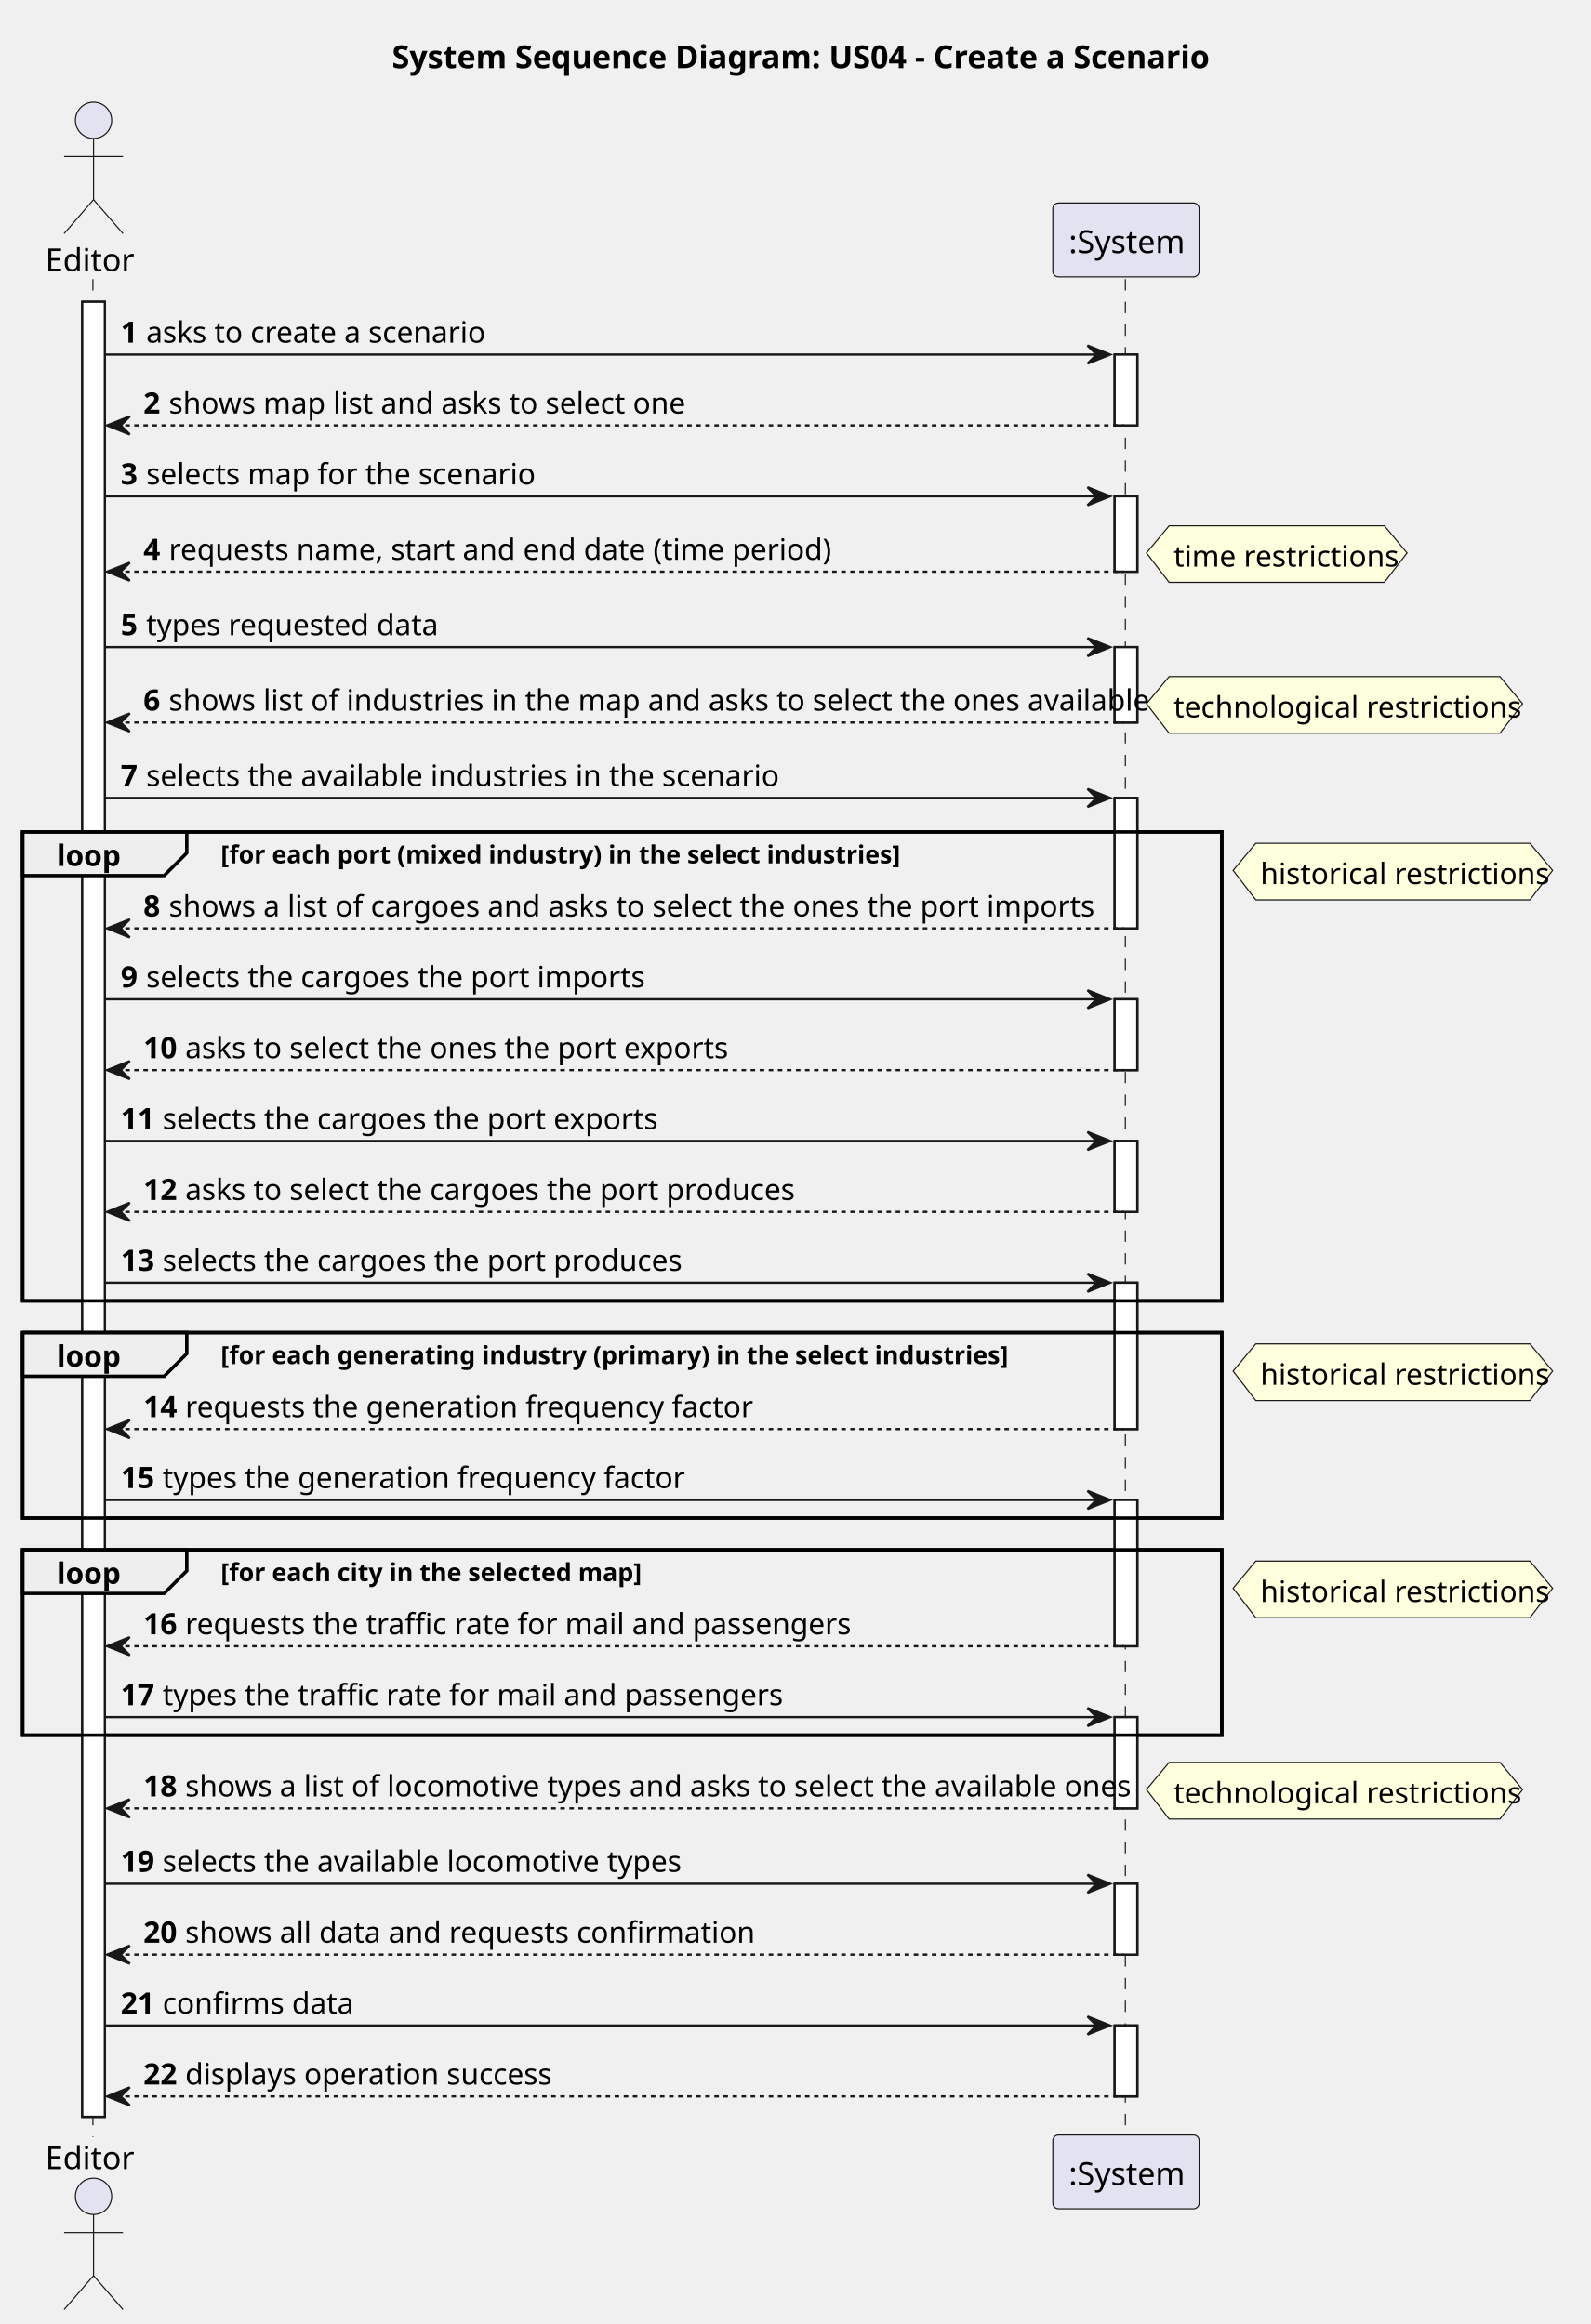
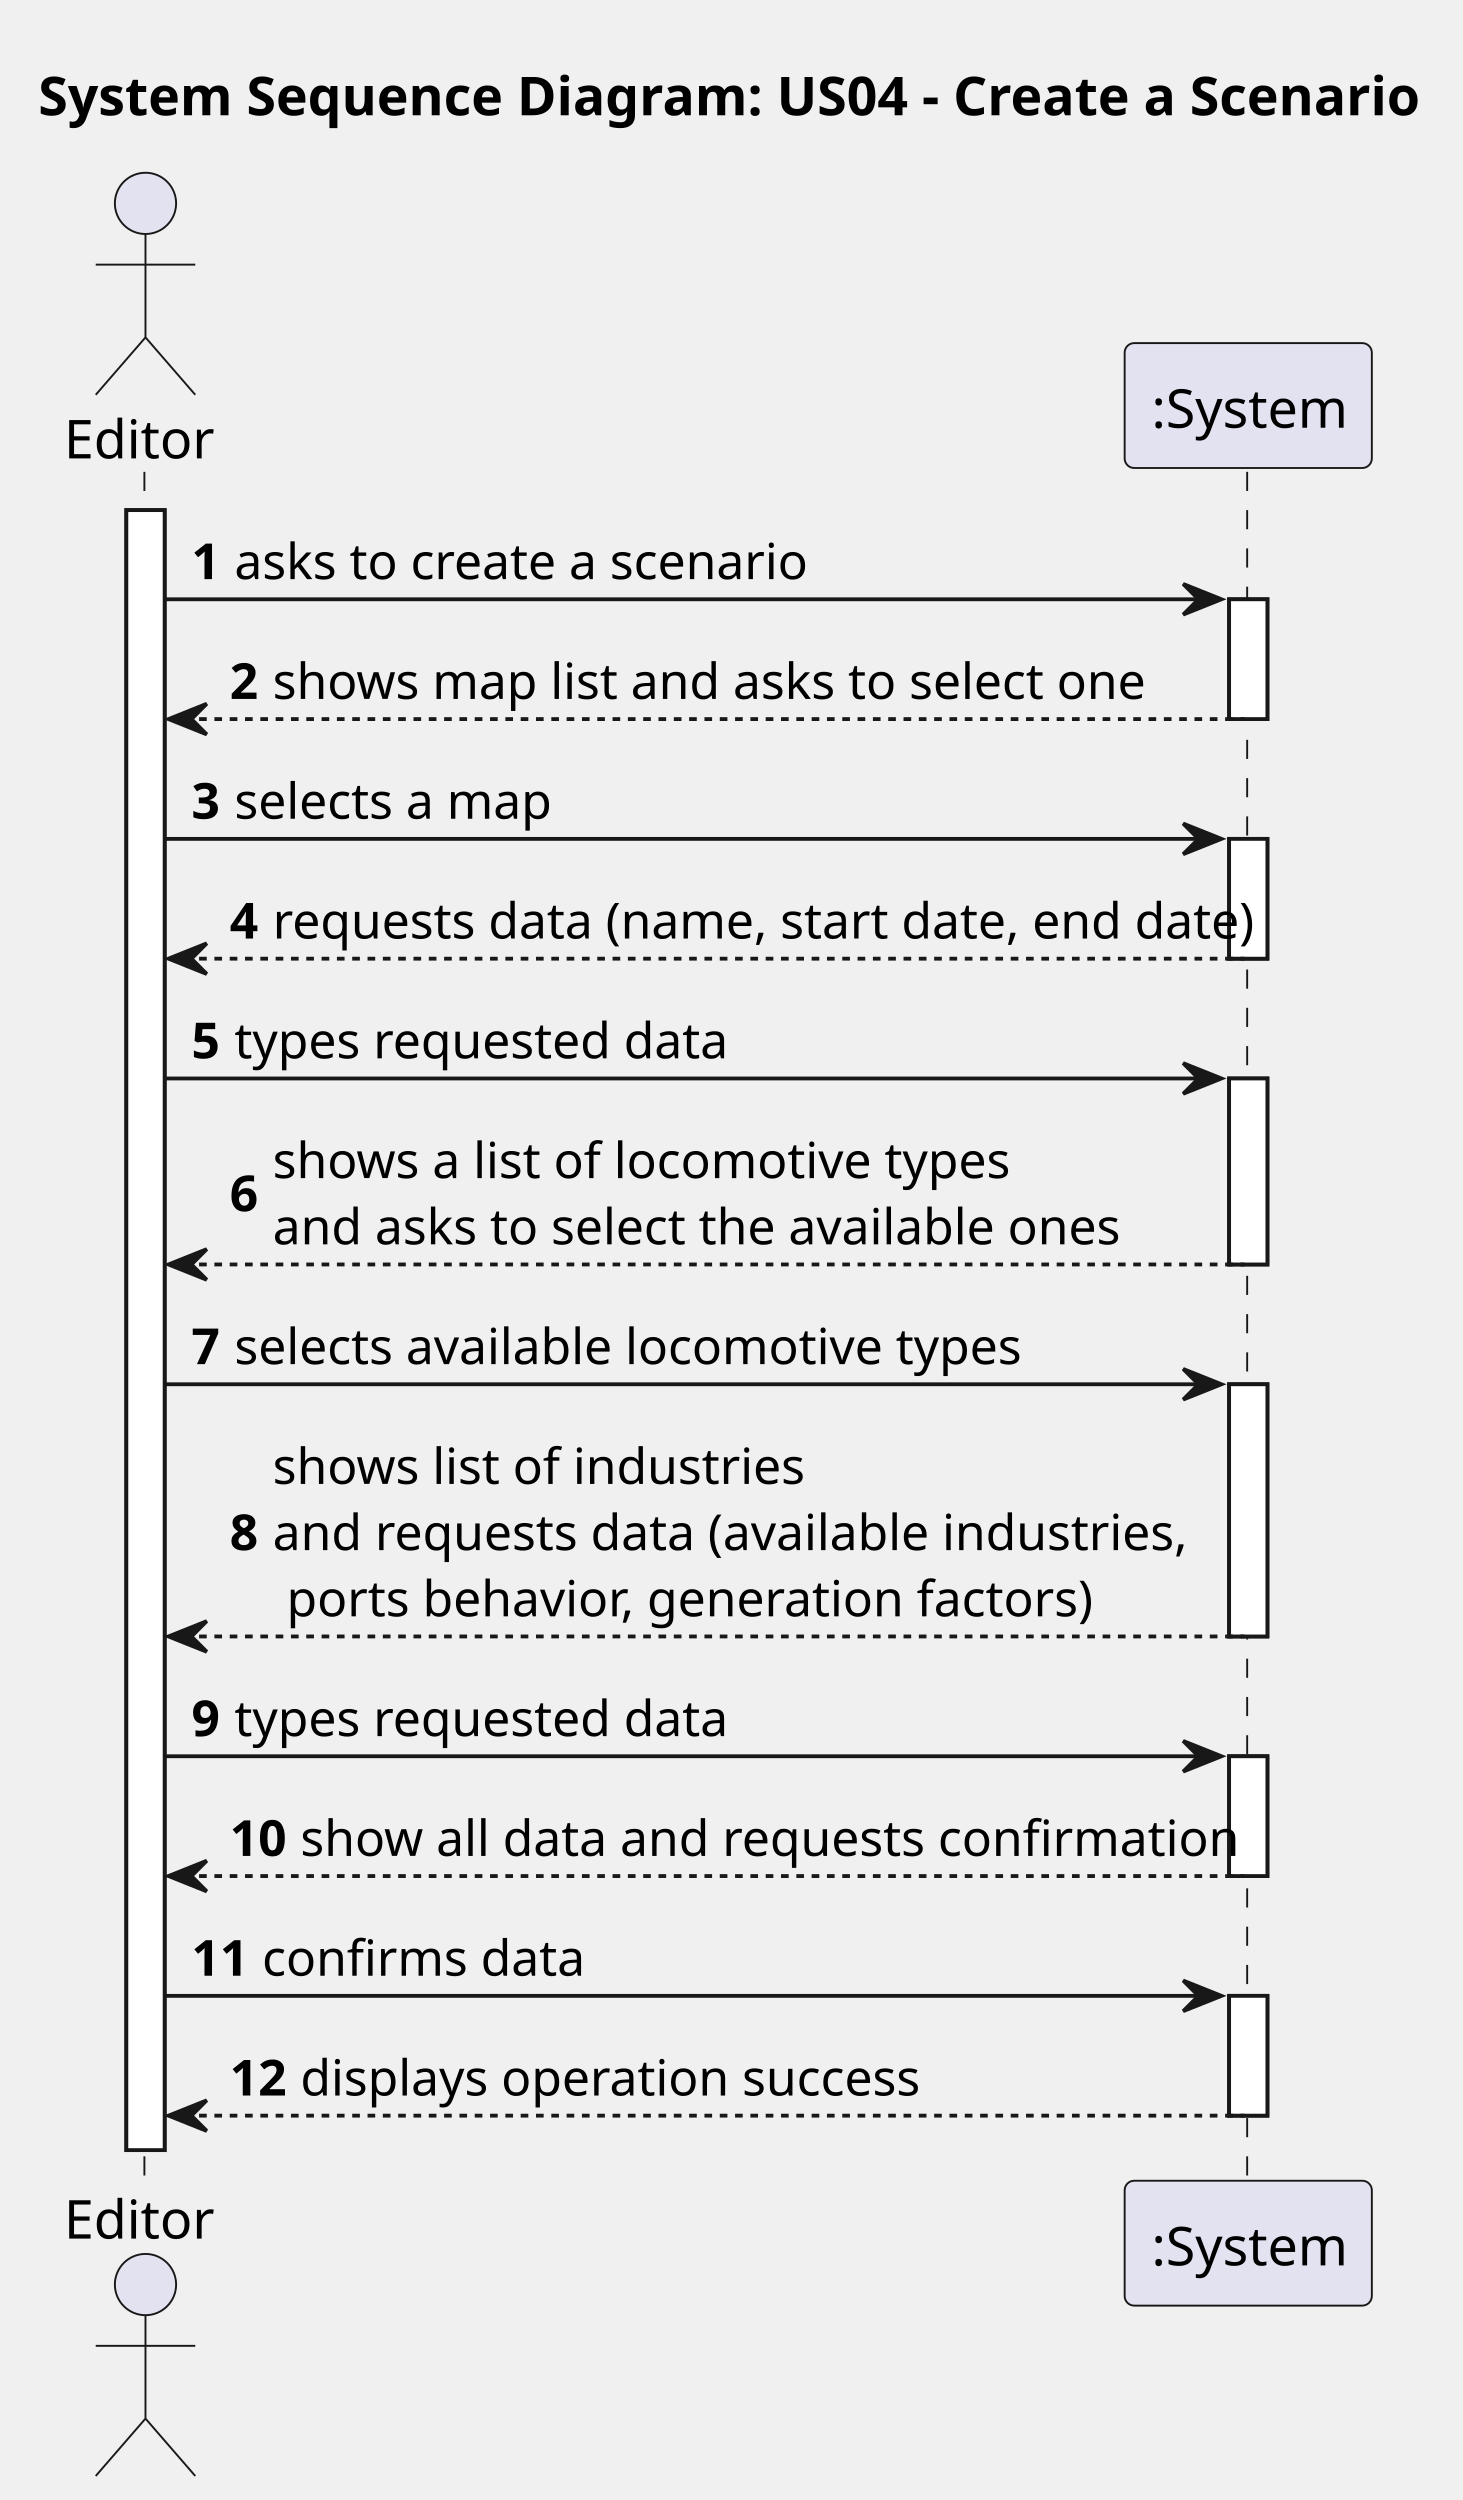
- <svg xmlns="http://www.w3.org/2000/svg" contentStyleType="text/css" height="1026px" preserveAspectRatio="none" style="width:702px;height:1026px;background:#FFFFFF;" version="1.1" viewBox="0 0 702 1026" width="702px" zoomAndPan="magnify">
+ <svg xmlns="http://www.w3.org/2000/svg" contentStyleType="text/css" height="653px" preserveAspectRatio="none" style="width:382px;height:653px;background:#FFFFFF;" version="1.1" viewBox="0 0 382 653" width="382px" zoomAndPan="magnify">
  <defs />
  <g>
-     <text fill="#000000" font-family="sans-serif" font-size="14" font-weight="bold" lengthAdjust="spacing" textLength="354.04" x="172.98" y="30.107">System Sequence Diagram: US04 - Create a Scenario</text>
-     <rect fill="#FFFFFF" height="801.275" style="stroke:#181818;stroke-width:1.0;" width="10" x="36.286" y="133.242" />
-     <rect fill="#FFFFFF" height="31.291" style="stroke:#181818;stroke-width:1.0;" width="10" x="491.962" y="156.533" />
-     <rect fill="#FFFFFF" height="33.291" style="stroke:#181818;stroke-width:1.0;" width="10" x="491.962" y="219.115" />
-     <rect fill="#FFFFFF" height="33.291" style="stroke:#181818;stroke-width:1.0;" width="10" x="491.962" y="285.697" />
-     <rect fill="#FFFFFF" height="57.582" style="stroke:#181818;stroke-width:1.0;" width="10" x="491.962" y="352.279" />
-     <rect fill="#FFFFFF" height="31.291" style="stroke:#181818;stroke-width:1.0;" width="10" x="491.962" y="441.152" />
-     <rect fill="#FFFFFF" height="31.291" style="stroke:#181818;stroke-width:1.0;" width="10" x="491.962" y="503.734" />
-     <rect fill="#FFFFFF" height="64.582" style="stroke:#181818;stroke-width:1.0;" width="10" x="491.962" y="566.316" />
-     <rect fill="#FFFFFF" height="64.582" style="stroke:#181818;stroke-width:1.0;" width="10" x="491.962" y="662.189" />
-     <rect fill="#FFFFFF" height="40.291" style="stroke:#181818;stroke-width:1.0;" width="10" x="491.962" y="758.062" />
-     <rect fill="#FFFFFF" height="31.291" style="stroke:#181818;stroke-width:1.0;" width="10" x="491.962" y="831.644" />
-     <rect fill="#FFFFFF" height="31.291" style="stroke:#181818;stroke-width:1.0;" width="10" x="491.962" y="894.227" />
-     <rect fill="none" height="207.037" style="stroke:#000000;stroke-width:1.5;" width="529.245" x="10" y="367.279" />
-     <rect fill="none" height="81.873" style="stroke:#000000;stroke-width:1.5;" width="529.245" x="10" y="588.316" />
-     <rect fill="none" height="81.873" style="stroke:#000000;stroke-width:1.5;" width="529.245" x="10" y="684.189" />
-     <line style="stroke:#181818;stroke-width:0.5;stroke-dasharray:5.0,5.0;" x1="41" x2="41" y1="123.242" y2="943.518" />
-     <line style="stroke:#181818;stroke-width:0.5;stroke-dasharray:5.0,5.0;" x1="496.679" x2="496.679" y1="123.242" y2="943.518" />
-     <text fill="#000000" font-family="sans-serif" font-size="14" lengthAdjust="spacing" textLength="36.572" x="20" y="119.728">Editor</text>
-     <ellipse cx="41.286" cy="53.121" fill="#E2E2F0" rx="8" ry="8" style="stroke:#181818;stroke-width:0.5;" />
-     <path d="M41.286,61.121 L41.286,88.121 M28.286,69.121 L54.286,69.121 M41.286,88.121 L28.286,103.121 M41.286,88.121 L54.286,103.121 " fill="none" style="stroke:#181818;stroke-width:0.5;" />
-     <text fill="#000000" font-family="sans-serif" font-size="14" lengthAdjust="spacing" textLength="36.572" x="20" y="957.625">Editor</text>
-     <ellipse cx="41.286" cy="969.639" fill="#E2E2F0" rx="8" ry="8" style="stroke:#181818;stroke-width:0.5;" />
-     <path d="M41.286,977.639 L41.286,1004.639 M28.286,985.639 L54.286,985.639 M41.286,1004.639 L28.286,1019.639 M41.286,1004.639 L54.286,1019.639 " fill="none" style="stroke:#181818;stroke-width:0.5;" />
-     <rect fill="#E2E2F0" height="32.621" rx="2.5" ry="2.5" style="stroke:#181818;stroke-width:0.5;" width="64.565" x="464.679" y="89.621" />
-     <text fill="#000000" font-family="sans-serif" font-size="14" lengthAdjust="spacing" textLength="50.565" x="471.679" y="111.728">:System</text>
-     <rect fill="#E2E2F0" height="32.621" rx="2.5" ry="2.5" style="stroke:#181818;stroke-width:0.5;" width="64.565" x="464.679" y="942.518" />
-     <text fill="#000000" font-family="sans-serif" font-size="14" lengthAdjust="spacing" textLength="50.565" x="471.679" y="964.625">:System</text>
-     <rect fill="#FFFFFF" height="801.275" style="stroke:#181818;stroke-width:1.0;" width="10" x="36.286" y="133.242" />
-     <rect fill="#FFFFFF" height="31.291" style="stroke:#181818;stroke-width:1.0;" width="10" x="491.962" y="156.533" />
-     <rect fill="#FFFFFF" height="33.291" style="stroke:#181818;stroke-width:1.0;" width="10" x="491.962" y="219.115" />
-     <rect fill="#FFFFFF" height="33.291" style="stroke:#181818;stroke-width:1.0;" width="10" x="491.962" y="285.697" />
-     <rect fill="#FFFFFF" height="57.582" style="stroke:#181818;stroke-width:1.0;" width="10" x="491.962" y="352.279" />
-     <rect fill="#FFFFFF" height="31.291" style="stroke:#181818;stroke-width:1.0;" width="10" x="491.962" y="441.152" />
-     <rect fill="#FFFFFF" height="31.291" style="stroke:#181818;stroke-width:1.0;" width="10" x="491.962" y="503.734" />
-     <rect fill="#FFFFFF" height="64.582" style="stroke:#181818;stroke-width:1.0;" width="10" x="491.962" y="566.316" />
-     <rect fill="#FFFFFF" height="64.582" style="stroke:#181818;stroke-width:1.0;" width="10" x="491.962" y="662.189" />
-     <rect fill="#FFFFFF" height="40.291" style="stroke:#181818;stroke-width:1.0;" width="10" x="491.962" y="758.062" />
-     <rect fill="#FFFFFF" height="31.291" style="stroke:#181818;stroke-width:1.0;" width="10" x="491.962" y="831.644" />
-     <rect fill="#FFFFFF" height="31.291" style="stroke:#181818;stroke-width:1.0;" width="10" x="491.962" y="894.227" />
-     <polygon fill="#181818" points="479.962,152.533,489.962,156.533,479.962,160.533,483.962,156.533" style="stroke:#181818;stroke-width:1.0;" />
-     <line style="stroke:#181818;stroke-width:1.0;" x1="46.286" x2="485.962" y1="156.533" y2="156.533" />
-     <text fill="#000000" font-family="sans-serif" font-size="13" font-weight="bold" lengthAdjust="spacing" textLength="7.23" x="53.286" y="151.27">1</text>
-     <text fill="#000000" font-family="sans-serif" font-size="13" lengthAdjust="spacing" textLength="144.517" x="64.516" y="151.27">asks to create a scenario</text>
-     <polygon fill="#181818" points="57.286,183.824,47.286,187.824,57.286,191.824,53.286,187.824" style="stroke:#181818;stroke-width:1.0;" />
-     <line style="stroke:#181818;stroke-width:1.0;stroke-dasharray:2.0,2.0;" x1="51.286" x2="495.962" y1="187.824" y2="187.824" />
-     <text fill="#000000" font-family="sans-serif" font-size="13" font-weight="bold" lengthAdjust="spacing" textLength="7.23" x="63.286" y="182.561">2</text>
-     <text fill="#000000" font-family="sans-serif" font-size="13" lengthAdjust="spacing" textLength="218.22" x="74.516" y="182.561">shows map list and asks to select one</text>
-     <polygon fill="#181818" points="479.962,215.115,489.962,219.115,479.962,223.115,483.962,219.115" style="stroke:#181818;stroke-width:1.0;" />
-     <line style="stroke:#181818;stroke-width:1.0;" x1="46.286" x2="485.962" y1="219.115" y2="219.115" />
-     <text fill="#000000" font-family="sans-serif" font-size="13" font-weight="bold" lengthAdjust="spacing" textLength="7.23" x="53.286" y="213.852">3</text>
-     <text fill="#000000" font-family="sans-serif" font-size="13" lengthAdjust="spacing" textLength="162.576" x="64.516" y="213.852">selects map for the scenario</text>
-     <polygon fill="#181818" points="57.286,248.406,47.286,252.406,57.286,256.406,53.286,252.406" style="stroke:#181818;stroke-width:1.0;" />
-     <line style="stroke:#181818;stroke-width:1.0;stroke-dasharray:2.0,2.0;" x1="51.286" x2="495.962" y1="252.406" y2="252.406" />
-     <text fill="#000000" font-family="sans-serif" font-size="13" font-weight="bold" lengthAdjust="spacing" textLength="7.23" x="63.286" y="247.144">4</text>
-     <text fill="#000000" font-family="sans-serif" font-size="13" lengthAdjust="spacing" textLength="274.593" x="74.516" y="247.144">requests name, start and end date (time period)</text>
-     <polygon fill="#FEFFDD" points="516,232.115,611,232.115,621,244.115,611,257.115,516,257.115,506,244.115,516,232.115" style="stroke:#181818;stroke-width:0.5;" />
-     <text fill="#000000" font-family="sans-serif" font-size="13" lengthAdjust="spacing" textLength="91.019" x="518" y="250.144">time restrictions</text>
-     <polygon fill="#181818" points="479.962,281.697,489.962,285.697,479.962,289.697,483.962,285.697" style="stroke:#181818;stroke-width:1.0;" />
-     <line style="stroke:#181818;stroke-width:1.0;" x1="46.286" x2="485.962" y1="285.697" y2="285.697" />
-     <text fill="#000000" font-family="sans-serif" font-size="13" font-weight="bold" lengthAdjust="spacing" textLength="7.23" x="53.286" y="280.435">5</text>
-     <text fill="#000000" font-family="sans-serif" font-size="13" lengthAdjust="spacing" textLength="121.418" x="64.516" y="280.435">types requested data</text>
-     <polygon fill="#181818" points="57.286,314.988,47.286,318.988,57.286,322.988,53.286,318.988" style="stroke:#181818;stroke-width:1.0;" />
-     <line style="stroke:#181818;stroke-width:1.0;stroke-dasharray:2.0,2.0;" x1="51.286" x2="495.962" y1="318.988" y2="318.988" />
-     <text fill="#000000" font-family="sans-serif" font-size="13" font-weight="bold" lengthAdjust="spacing" textLength="7.23" x="63.286" y="313.726">6</text>
-     <text fill="#000000" font-family="sans-serif" font-size="13" lengthAdjust="spacing" textLength="410.446" x="74.516" y="313.726">shows list of industries in the map and asks to select the ones available</text>
-     <polygon fill="#FEFFDD" points="516,298.697,662,298.697,672,310.697,662,323.697,516,323.697,506,310.697,516,298.697" style="stroke:#181818;stroke-width:0.5;" />
-     <text fill="#000000" font-family="sans-serif" font-size="13" lengthAdjust="spacing" textLength="142.346" x="518" y="316.726">technological restrictions</text>
-     <polygon fill="#181818" points="479.962,348.279,489.962,352.279,479.962,356.279,483.962,352.279" style="stroke:#181818;stroke-width:1.0;" />
-     <line style="stroke:#181818;stroke-width:1.0;" x1="46.286" x2="485.962" y1="352.279" y2="352.279" />
-     <text fill="#000000" font-family="sans-serif" font-size="13" font-weight="bold" lengthAdjust="spacing" textLength="7.23" x="53.286" y="347.017">7</text>
-     <text fill="#000000" font-family="sans-serif" font-size="13" lengthAdjust="spacing" textLength="264.481" x="64.516" y="347.017">selects the available industries in the scenario</text>
-     <path d="M10,367.279 L82.435,367.279 L82.435,376.57 L72.435,386.57 L10,386.57 L10,367.279 " fill="#EEEEEE" style="stroke:#000000;stroke-width:1.5;" />
-     <rect fill="none" height="207.037" style="stroke:#000000;stroke-width:1.5;" width="529.245" x="10" y="367.279" />
-     <text fill="#000000" font-family="sans-serif" font-size="13" font-weight="bold" lengthAdjust="spacing" textLength="27.435" x="25" y="382.308">loop</text>
-     <text fill="#000000" font-family="sans-serif" font-size="11" font-weight="bold" lengthAdjust="spacing" textLength="285.436" x="97.435" y="381.149">[for each port (mixed industry) in the select industries]</text>
-     <polygon fill="#FEFFDD" points="554.245,372.279,675.245,372.279,685.245,384.279,675.245,397.279,554.245,397.279,544.245,384.279,554.245,372.279" style="stroke:#181818;stroke-width:0.5;" />
-     <text fill="#000000" font-family="sans-serif" font-size="13" lengthAdjust="spacing" textLength="117.755" x="556.245" y="390.308">historical restrictions</text>
-     <polygon fill="#181818" points="57.286,405.861,47.286,409.861,57.286,413.861,53.286,409.861" style="stroke:#181818;stroke-width:1.0;" />
-     <line style="stroke:#181818;stroke-width:1.0;stroke-dasharray:2.0,2.0;" x1="51.286" x2="495.962" y1="409.861" y2="409.861" />
-     <text fill="#000000" font-family="sans-serif" font-size="13" font-weight="bold" lengthAdjust="spacing" textLength="7.23" x="63.286" y="404.599">8</text>
-     <text fill="#000000" font-family="sans-serif" font-size="13" lengthAdjust="spacing" textLength="386.585" x="74.516" y="404.599">shows a list of cargoes and asks to select the ones the port imports</text>
-     <polygon fill="#181818" points="479.962,437.152,489.962,441.152,479.962,445.152,483.962,441.152" style="stroke:#181818;stroke-width:1.0;" />
-     <line style="stroke:#181818;stroke-width:1.0;" x1="46.286" x2="485.962" y1="441.152" y2="441.152" />
-     <text fill="#000000" font-family="sans-serif" font-size="13" font-weight="bold" lengthAdjust="spacing" textLength="7.23" x="53.286" y="435.89">9</text>
-     <text fill="#000000" font-family="sans-serif" font-size="13" lengthAdjust="spacing" textLength="205.931" x="64.516" y="435.89">selects the cargoes the port imports</text>
-     <polygon fill="#181818" points="57.286,468.443,47.286,472.443,57.286,476.443,53.286,472.443" style="stroke:#181818;stroke-width:1.0;" />
-     <line style="stroke:#181818;stroke-width:1.0;stroke-dasharray:2.0,2.0;" x1="51.286" x2="495.962" y1="472.443" y2="472.443" />
-     <text fill="#000000" font-family="sans-serif" font-size="13" font-weight="bold" lengthAdjust="spacing" textLength="14.46" x="63.286" y="467.181">10</text>
-     <text fill="#000000" font-family="sans-serif" font-size="13" lengthAdjust="spacing" textLength="226.18" x="81.746" y="467.181">asks to select the ones the port exports</text>
-     <polygon fill="#181818" points="479.962,499.734,489.962,503.734,479.962,507.734,483.962,503.734" style="stroke:#181818;stroke-width:1.0;" />
-     <line style="stroke:#181818;stroke-width:1.0;" x1="46.286" x2="485.962" y1="503.734" y2="503.734" />
-     <text fill="#000000" font-family="sans-serif" font-size="13" font-weight="bold" lengthAdjust="spacing" textLength="14.46" x="53.286" y="498.472">11</text>
-     <text fill="#000000" font-family="sans-serif" font-size="13" lengthAdjust="spacing" textLength="205.943" x="71.746" y="498.472">selects the cargoes the port exports</text>
-     <polygon fill="#181818" points="57.286,531.025,47.286,535.025,57.286,539.025,53.286,535.025" style="stroke:#181818;stroke-width:1.0;" />
-     <line style="stroke:#181818;stroke-width:1.0;stroke-dasharray:2.0,2.0;" x1="51.286" x2="495.962" y1="535.025" y2="535.025" />
-     <text fill="#000000" font-family="sans-serif" font-size="13" font-weight="bold" lengthAdjust="spacing" textLength="14.46" x="63.286" y="529.763">12</text>
-     <text fill="#000000" font-family="sans-serif" font-size="13" lengthAdjust="spacing" textLength="255.087" x="81.746" y="529.763">asks to select the cargoes the port produces</text>
-     <polygon fill="#181818" points="479.962,562.316,489.962,566.316,479.962,570.316,483.962,566.316" style="stroke:#181818;stroke-width:1.0;" />
-     <line style="stroke:#181818;stroke-width:1.0;" x1="46.286" x2="485.962" y1="566.316" y2="566.316" />
-     <text fill="#000000" font-family="sans-serif" font-size="13" font-weight="bold" lengthAdjust="spacing" textLength="14.46" x="53.286" y="561.054">13</text>
-     <text fill="#000000" font-family="sans-serif" font-size="13" lengthAdjust="spacing" textLength="216.792" x="71.746" y="561.054">selects the cargoes the port produces</text>
-     <path d="M10,588.316 L82.435,588.316 L82.435,597.607 L72.435,607.607 L10,607.607 L10,588.316 " fill="#EEEEEE" style="stroke:#000000;stroke-width:1.5;" />
-     <rect fill="none" height="81.873" style="stroke:#000000;stroke-width:1.5;" width="529.245" x="10" y="588.316" />
-     <text fill="#000000" font-family="sans-serif" font-size="13" font-weight="bold" lengthAdjust="spacing" textLength="27.435" x="25" y="603.345">loop</text>
-     <text fill="#000000" font-family="sans-serif" font-size="11" font-weight="bold" lengthAdjust="spacing" textLength="328.845" x="97.435" y="602.187">[for each generating industry (primary) in the select industries]</text>
-     <polygon fill="#FEFFDD" points="554.245,593.316,675.245,593.316,685.245,605.316,675.245,618.316,554.245,618.316,544.245,605.316,554.245,593.316" style="stroke:#181818;stroke-width:0.5;" />
-     <text fill="#000000" font-family="sans-serif" font-size="13" lengthAdjust="spacing" textLength="117.755" x="556.245" y="611.345">historical restrictions</text>
-     <polygon fill="#181818" points="57.286,626.898,47.286,630.898,57.286,634.898,53.286,630.898" style="stroke:#181818;stroke-width:1.0;" />
-     <line style="stroke:#181818;stroke-width:1.0;stroke-dasharray:2.0,2.0;" x1="51.286" x2="495.962" y1="630.898" y2="630.898" />
-     <text fill="#000000" font-family="sans-serif" font-size="13" font-weight="bold" lengthAdjust="spacing" textLength="14.46" x="63.286" y="625.636">14</text>
-     <text fill="#000000" font-family="sans-serif" font-size="13" lengthAdjust="spacing" textLength="233.422" x="81.746" y="625.636">requests the generation frequency factor</text>
-     <polygon fill="#181818" points="479.962,658.189,489.962,662.189,479.962,666.189,483.962,662.189" style="stroke:#181818;stroke-width:1.0;" />
-     <line style="stroke:#181818;stroke-width:1.0;" x1="46.286" x2="485.962" y1="662.189" y2="662.189" />
-     <text fill="#000000" font-family="sans-serif" font-size="13" font-weight="bold" lengthAdjust="spacing" textLength="14.46" x="53.286" y="656.927">15</text>
-     <text fill="#000000" font-family="sans-serif" font-size="13" lengthAdjust="spacing" textLength="214.633" x="71.746" y="656.927">types the generation frequency factor</text>
-     <path d="M10,684.189 L82.435,684.189 L82.435,693.481 L72.435,703.481 L10,703.481 L10,684.189 " fill="#EEEEEE" style="stroke:#000000;stroke-width:1.5;" />
-     <rect fill="none" height="81.873" style="stroke:#000000;stroke-width:1.5;" width="529.245" x="10" y="684.189" />
-     <text fill="#000000" font-family="sans-serif" font-size="13" font-weight="bold" lengthAdjust="spacing" textLength="27.435" x="25" y="699.218">loop</text>
-     <text fill="#000000" font-family="sans-serif" font-size="11" font-weight="bold" lengthAdjust="spacing" textLength="177.273" x="97.435" y="698.06">[for each city in the selected map]</text>
-     <polygon fill="#FEFFDD" points="554.245,689.189,675.245,689.189,685.245,701.189,675.245,714.189,554.245,714.189,544.245,701.189,554.245,689.189" style="stroke:#181818;stroke-width:0.5;" />
-     <text fill="#000000" font-family="sans-serif" font-size="13" lengthAdjust="spacing" textLength="117.755" x="556.245" y="707.218">historical restrictions</text>
-     <polygon fill="#181818" points="57.286,722.771,47.286,726.771,57.286,730.771,53.286,726.771" style="stroke:#181818;stroke-width:1.0;" />
-     <line style="stroke:#181818;stroke-width:1.0;stroke-dasharray:2.0,2.0;" x1="51.286" x2="495.962" y1="726.771" y2="726.771" />
-     <text fill="#000000" font-family="sans-serif" font-size="13" font-weight="bold" lengthAdjust="spacing" textLength="14.46" x="63.286" y="721.509">16</text>
-     <text fill="#000000" font-family="sans-serif" font-size="13" lengthAdjust="spacing" textLength="275.304" x="81.746" y="721.509">requests the traffic rate for mail and passengers</text>
-     <polygon fill="#181818" points="479.962,754.062,489.962,758.062,479.962,762.062,483.962,758.062" style="stroke:#181818;stroke-width:1.0;" />
-     <line style="stroke:#181818;stroke-width:1.0;" x1="46.286" x2="485.962" y1="758.062" y2="758.062" />
-     <text fill="#000000" font-family="sans-serif" font-size="13" font-weight="bold" lengthAdjust="spacing" textLength="14.46" x="53.286" y="752.8">17</text>
-     <text fill="#000000" font-family="sans-serif" font-size="13" lengthAdjust="spacing" textLength="256.515" x="71.746" y="752.8">types the traffic rate for mail and passengers</text>
-     <polygon fill="#181818" points="57.286,794.354,47.286,798.354,57.286,802.354,53.286,798.354" style="stroke:#181818;stroke-width:1.0;" />
-     <line style="stroke:#181818;stroke-width:1.0;stroke-dasharray:2.0,2.0;" x1="51.286" x2="495.962" y1="798.354" y2="798.354" />
-     <text fill="#000000" font-family="sans-serif" font-size="13" font-weight="bold" lengthAdjust="spacing" textLength="14.46" x="63.286" y="793.091">18</text>
-     <text fill="#000000" font-family="sans-serif" font-size="13" lengthAdjust="spacing" textLength="398.157" x="81.746" y="793.091">shows a list of locomotive types and asks to select the available ones</text>
-     <polygon fill="#FEFFDD" points="516,778.062,662,778.062,672,790.062,662,803.062,516,803.062,506,790.062,516,778.062" style="stroke:#181818;stroke-width:0.5;" />
-     <text fill="#000000" font-family="sans-serif" font-size="13" lengthAdjust="spacing" textLength="142.346" x="518" y="796.091">technological restrictions</text>
-     <polygon fill="#181818" points="479.962,827.644,489.962,831.644,479.962,835.644,483.962,831.644" style="stroke:#181818;stroke-width:1.0;" />
-     <line style="stroke:#181818;stroke-width:1.0;" x1="46.286" x2="485.962" y1="831.644" y2="831.644" />
-     <text fill="#000000" font-family="sans-serif" font-size="13" font-weight="bold" lengthAdjust="spacing" textLength="14.46" x="53.286" y="826.382">19</text>
-     <text fill="#000000" font-family="sans-serif" font-size="13" lengthAdjust="spacing" textLength="217.502" x="71.746" y="826.382">selects the available locomotive types</text>
-     <polygon fill="#181818" points="57.286,858.936,47.286,862.936,57.286,866.936,53.286,862.936" style="stroke:#181818;stroke-width:1.0;" />
-     <line style="stroke:#181818;stroke-width:1.0;stroke-dasharray:2.0,2.0;" x1="51.286" x2="495.962" y1="862.936" y2="862.936" />
-     <text fill="#000000" font-family="sans-serif" font-size="13" font-weight="bold" lengthAdjust="spacing" textLength="14.46" x="63.286" y="857.673">20</text>
-     <text fill="#000000" font-family="sans-serif" font-size="13" lengthAdjust="spacing" textLength="235.574" x="81.746" y="857.673">shows all data and requests confirmation</text>
-     <polygon fill="#181818" points="479.962,890.227,489.962,894.227,479.962,898.227,483.962,894.227" style="stroke:#181818;stroke-width:1.0;" />
-     <line style="stroke:#181818;stroke-width:1.0;" x1="46.286" x2="485.962" y1="894.227" y2="894.227" />
-     <text fill="#000000" font-family="sans-serif" font-size="13" font-weight="bold" lengthAdjust="spacing" textLength="14.46" x="53.286" y="888.964">21</text>
-     <text fill="#000000" font-family="sans-serif" font-size="13" lengthAdjust="spacing" textLength="78.032" x="71.746" y="888.964">confirms data</text>
-     <polygon fill="#181818" points="57.286,921.518,47.286,925.518,57.286,929.518,53.286,925.518" style="stroke:#181818;stroke-width:1.0;" />
-     <line style="stroke:#181818;stroke-width:1.0;stroke-dasharray:2.0,2.0;" x1="51.286" x2="495.962" y1="925.518" y2="925.518" />
-     <text fill="#000000" font-family="sans-serif" font-size="13" font-weight="bold" lengthAdjust="spacing" textLength="14.46" x="63.286" y="920.255">22</text>
-     <text fill="#000000" font-family="sans-serif" font-size="13" lengthAdjust="spacing" textLength="155.359" x="81.746" y="920.255">displays operation success</text>
+     <text fill="#000000" font-family="sans-serif" font-size="14" font-weight="bold" lengthAdjust="spacing" textLength="354.04" x="10" y="30.107">System Sequence Diagram: US04 - Create a Scenario</text>
+     <rect fill="#FFFFFF" height="428.365" style="stroke:#181818;stroke-width:1.0;" width="10" x="33.002" y="133.242" />
+     <rect fill="#FFFFFF" height="31.291" style="stroke:#181818;stroke-width:1.0;" width="10" x="321.042" y="156.533" />
+     <rect fill="#FFFFFF" height="31.291" style="stroke:#181818;stroke-width:1.0;" width="10" x="321.042" y="219.115" />
+     <rect fill="#FFFFFF" height="48.582" style="stroke:#181818;stroke-width:1.0;" width="10" x="321.042" y="281.697" />
+     <rect fill="#FFFFFF" height="65.873" style="stroke:#181818;stroke-width:1.0;" width="10" x="321.042" y="361.57" />
+     <rect fill="#FFFFFF" height="31.291" style="stroke:#181818;stroke-width:1.0;" width="10" x="321.042" y="458.734" />
+     <rect fill="#FFFFFF" height="31.291" style="stroke:#181818;stroke-width:1.0;" width="10" x="321.042" y="521.316" />
+     <line style="stroke:#181818;stroke-width:0.5;stroke-dasharray:5.0,5.0;" x1="37.715" x2="37.715" y1="123.242" y2="570.607" />
+     <line style="stroke:#181818;stroke-width:0.5;stroke-dasharray:5.0,5.0;" x1="325.759" x2="325.759" y1="123.242" y2="570.607" />
+     <text fill="#000000" font-family="sans-serif" font-size="14" lengthAdjust="spacing" textLength="36.572" x="16.715" y="119.728">Editor</text>
+     <ellipse cx="38.002" cy="53.121" fill="#E2E2F0" rx="8" ry="8" style="stroke:#181818;stroke-width:0.5;" />
+     <path d="M38.002,61.121 L38.002,88.121 M25.002,69.121 L51.002,69.121 M38.002,88.121 L25.002,103.121 M38.002,88.121 L51.002,103.121 " fill="none" style="stroke:#181818;stroke-width:0.5;" />
+     <text fill="#000000" font-family="sans-serif" font-size="14" lengthAdjust="spacing" textLength="36.572" x="16.715" y="584.715">Editor</text>
+     <ellipse cx="38.002" cy="596.729" fill="#E2E2F0" rx="8" ry="8" style="stroke:#181818;stroke-width:0.5;" />
+     <path d="M38.002,604.729 L38.002,631.729 M25.002,612.729 L51.002,612.729 M38.002,631.729 L25.002,646.729 M38.002,631.729 L51.002,646.729 " fill="none" style="stroke:#181818;stroke-width:0.5;" />
+     <rect fill="#E2E2F0" height="32.621" rx="2.5" ry="2.5" style="stroke:#181818;stroke-width:0.5;" width="64.565" x="293.759" y="89.621" />
+     <text fill="#000000" font-family="sans-serif" font-size="14" lengthAdjust="spacing" textLength="50.565" x="300.759" y="111.728">:System</text>
+     <rect fill="#E2E2F0" height="32.621" rx="2.5" ry="2.5" style="stroke:#181818;stroke-width:0.5;" width="64.565" x="293.759" y="569.607" />
+     <text fill="#000000" font-family="sans-serif" font-size="14" lengthAdjust="spacing" textLength="50.565" x="300.759" y="591.715">:System</text>
+     <rect fill="#FFFFFF" height="428.365" style="stroke:#181818;stroke-width:1.0;" width="10" x="33.002" y="133.242" />
+     <rect fill="#FFFFFF" height="31.291" style="stroke:#181818;stroke-width:1.0;" width="10" x="321.042" y="156.533" />
+     <rect fill="#FFFFFF" height="31.291" style="stroke:#181818;stroke-width:1.0;" width="10" x="321.042" y="219.115" />
+     <rect fill="#FFFFFF" height="48.582" style="stroke:#181818;stroke-width:1.0;" width="10" x="321.042" y="281.697" />
+     <rect fill="#FFFFFF" height="65.873" style="stroke:#181818;stroke-width:1.0;" width="10" x="321.042" y="361.57" />
+     <rect fill="#FFFFFF" height="31.291" style="stroke:#181818;stroke-width:1.0;" width="10" x="321.042" y="458.734" />
+     <rect fill="#FFFFFF" height="31.291" style="stroke:#181818;stroke-width:1.0;" width="10" x="321.042" y="521.316" />
+     <polygon fill="#181818" points="309.042,152.533,319.042,156.533,309.042,160.533,313.042,156.533" style="stroke:#181818;stroke-width:1.0;" />
+     <line style="stroke:#181818;stroke-width:1.0;" x1="43.002" x2="315.042" y1="156.533" y2="156.533" />
+     <text fill="#000000" font-family="sans-serif" font-size="13" font-weight="bold" lengthAdjust="spacing" textLength="7.23" x="50.002" y="151.27">1</text>
+     <text fill="#000000" font-family="sans-serif" font-size="13" lengthAdjust="spacing" textLength="144.517" x="61.231" y="151.27">asks to create a scenario</text>
+     <polygon fill="#181818" points="54.002,183.824,44.002,187.824,54.002,191.824,50.002,187.824" style="stroke:#181818;stroke-width:1.0;" />
+     <line style="stroke:#181818;stroke-width:1.0;stroke-dasharray:2.0,2.0;" x1="48.002" x2="325.042" y1="187.824" y2="187.824" />
+     <text fill="#000000" font-family="sans-serif" font-size="13" font-weight="bold" lengthAdjust="spacing" textLength="7.23" x="60.002" y="182.561">2</text>
+     <text fill="#000000" font-family="sans-serif" font-size="13" lengthAdjust="spacing" textLength="218.22" x="71.231" y="182.561">shows map list and asks to select one</text>
+     <polygon fill="#181818" points="309.042,215.115,319.042,219.115,309.042,223.115,313.042,219.115" style="stroke:#181818;stroke-width:1.0;" />
+     <line style="stroke:#181818;stroke-width:1.0;" x1="43.002" x2="315.042" y1="219.115" y2="219.115" />
+     <text fill="#000000" font-family="sans-serif" font-size="13" font-weight="bold" lengthAdjust="spacing" textLength="7.23" x="50.002" y="213.852">3</text>
+     <text fill="#000000" font-family="sans-serif" font-size="13" lengthAdjust="spacing" textLength="80.203" x="61.231" y="213.852">selects a map</text>
+     <polygon fill="#181818" points="54.002,246.406,44.002,250.406,54.002,254.406,50.002,250.406" style="stroke:#181818;stroke-width:1.0;" />
+     <line style="stroke:#181818;stroke-width:1.0;stroke-dasharray:2.0,2.0;" x1="48.002" x2="325.042" y1="250.406" y2="250.406" />
+     <text fill="#000000" font-family="sans-serif" font-size="13" font-weight="bold" lengthAdjust="spacing" textLength="7.23" x="60.002" y="245.144">4</text>
+     <text fill="#000000" font-family="sans-serif" font-size="13" lengthAdjust="spacing" textLength="242.81" x="71.231" y="245.144">requests data (name, start date, end date)</text>
+     <polygon fill="#181818" points="309.042,277.697,319.042,281.697,309.042,285.697,313.042,281.697" style="stroke:#181818;stroke-width:1.0;" />
+     <line style="stroke:#181818;stroke-width:1.0;" x1="43.002" x2="315.042" y1="281.697" y2="281.697" />
+     <text fill="#000000" font-family="sans-serif" font-size="13" font-weight="bold" lengthAdjust="spacing" textLength="7.23" x="50.002" y="276.435">5</text>
+     <text fill="#000000" font-family="sans-serif" font-size="13" lengthAdjust="spacing" textLength="121.418" x="61.231" y="276.435">types requested data</text>
+     <polygon fill="#181818" points="54.002,326.279,44.002,330.279,54.002,334.279,50.002,330.279" style="stroke:#181818;stroke-width:1.0;" />
+     <line style="stroke:#181818;stroke-width:1.0;stroke-dasharray:2.0,2.0;" x1="48.002" x2="325.042" y1="330.279" y2="330.279" />
+     <text fill="#000000" font-family="sans-serif" font-size="13" font-weight="bold" lengthAdjust="spacing" textLength="7.23" x="60.002" y="316.371">6</text>
+     <text fill="#000000" font-family="sans-serif" font-size="13" lengthAdjust="spacing" textLength="182.076" x="71.231" y="307.726">shows a list of locomotive types</text>
+     <text fill="#000000" font-family="sans-serif" font-size="13" lengthAdjust="spacing" textLength="212.469" x="71.231" y="325.017">and asks to select the available ones</text>
+     <polygon fill="#181818" points="309.042,357.57,319.042,361.57,309.042,365.57,313.042,361.57" style="stroke:#181818;stroke-width:1.0;" />
+     <line style="stroke:#181818;stroke-width:1.0;" x1="43.002" x2="315.042" y1="361.57" y2="361.57" />
+     <text fill="#000000" font-family="sans-serif" font-size="13" font-weight="bold" lengthAdjust="spacing" textLength="7.23" x="50.002" y="356.308">7</text>
+     <text fill="#000000" font-family="sans-serif" font-size="13" lengthAdjust="spacing" textLength="195.819" x="61.231" y="356.308">selects available locomotive types</text>
+     <polygon fill="#181818" points="54.002,423.443,44.002,427.443,54.002,431.443,50.002,427.443" style="stroke:#181818;stroke-width:1.0;" />
+     <line style="stroke:#181818;stroke-width:1.0;stroke-dasharray:2.0,2.0;" x1="48.002" x2="325.042" y1="427.443" y2="427.443" />
+     <text fill="#000000" font-family="sans-serif" font-size="13" font-weight="bold" lengthAdjust="spacing" textLength="7.23" x="60.002" y="404.89">8</text>
+     <text fill="#000000" font-family="sans-serif" font-size="13" lengthAdjust="spacing" textLength="130.051" x="71.231" y="387.599">shows list of industries</text>
+     <text fill="#000000" font-family="sans-serif" font-size="13" lengthAdjust="spacing" textLength="226.192" x="71.231" y="404.89">and requests data (available industries,</text>
+     <text fill="#000000" font-family="sans-serif" font-size="13" lengthAdjust="spacing" textLength="197.996" x="74.843" y="422.181">ports behavior, generation factors)</text>
+     <polygon fill="#181818" points="309.042,454.734,319.042,458.734,309.042,462.734,313.042,458.734" style="stroke:#181818;stroke-width:1.0;" />
+     <line style="stroke:#181818;stroke-width:1.0;" x1="43.002" x2="315.042" y1="458.734" y2="458.734" />
+     <text fill="#000000" font-family="sans-serif" font-size="13" font-weight="bold" lengthAdjust="spacing" textLength="7.23" x="50.002" y="453.472">9</text>
+     <text fill="#000000" font-family="sans-serif" font-size="13" lengthAdjust="spacing" textLength="121.418" x="61.231" y="453.472">types requested data</text>
+     <polygon fill="#181818" points="54.002,486.025,44.002,490.025,54.002,494.025,50.002,490.025" style="stroke:#181818;stroke-width:1.0;" />
+     <line style="stroke:#181818;stroke-width:1.0;stroke-dasharray:2.0,2.0;" x1="48.002" x2="325.042" y1="490.025" y2="490.025" />
+     <text fill="#000000" font-family="sans-serif" font-size="13" font-weight="bold" lengthAdjust="spacing" textLength="14.46" x="60.002" y="484.763">10</text>
+     <text fill="#000000" font-family="sans-serif" font-size="13" lengthAdjust="spacing" textLength="229.074" x="78.461" y="484.763">show all data and requests confirmation</text>
+     <polygon fill="#181818" points="309.042,517.316,319.042,521.316,309.042,525.316,313.042,521.316" style="stroke:#181818;stroke-width:1.0;" />
+     <line style="stroke:#181818;stroke-width:1.0;" x1="43.002" x2="315.042" y1="521.316" y2="521.316" />
+     <text fill="#000000" font-family="sans-serif" font-size="13" font-weight="bold" lengthAdjust="spacing" textLength="14.46" x="50.002" y="516.054">11</text>
+     <text fill="#000000" font-family="sans-serif" font-size="13" lengthAdjust="spacing" textLength="78.032" x="68.461" y="516.054">confirms data</text>
+     <polygon fill="#181818" points="54.002,548.607,44.002,552.607,54.002,556.607,50.002,552.607" style="stroke:#181818;stroke-width:1.0;" />
+     <line style="stroke:#181818;stroke-width:1.0;stroke-dasharray:2.0,2.0;" x1="48.002" x2="325.042" y1="552.607" y2="552.607" />
+     <text fill="#000000" font-family="sans-serif" font-size="13" font-weight="bold" lengthAdjust="spacing" textLength="14.46" x="60.002" y="547.345">12</text>
+     <text fill="#000000" font-family="sans-serif" font-size="13" lengthAdjust="spacing" textLength="155.359" x="78.461" y="547.345">displays operation success</text>
  </g>
</svg>
